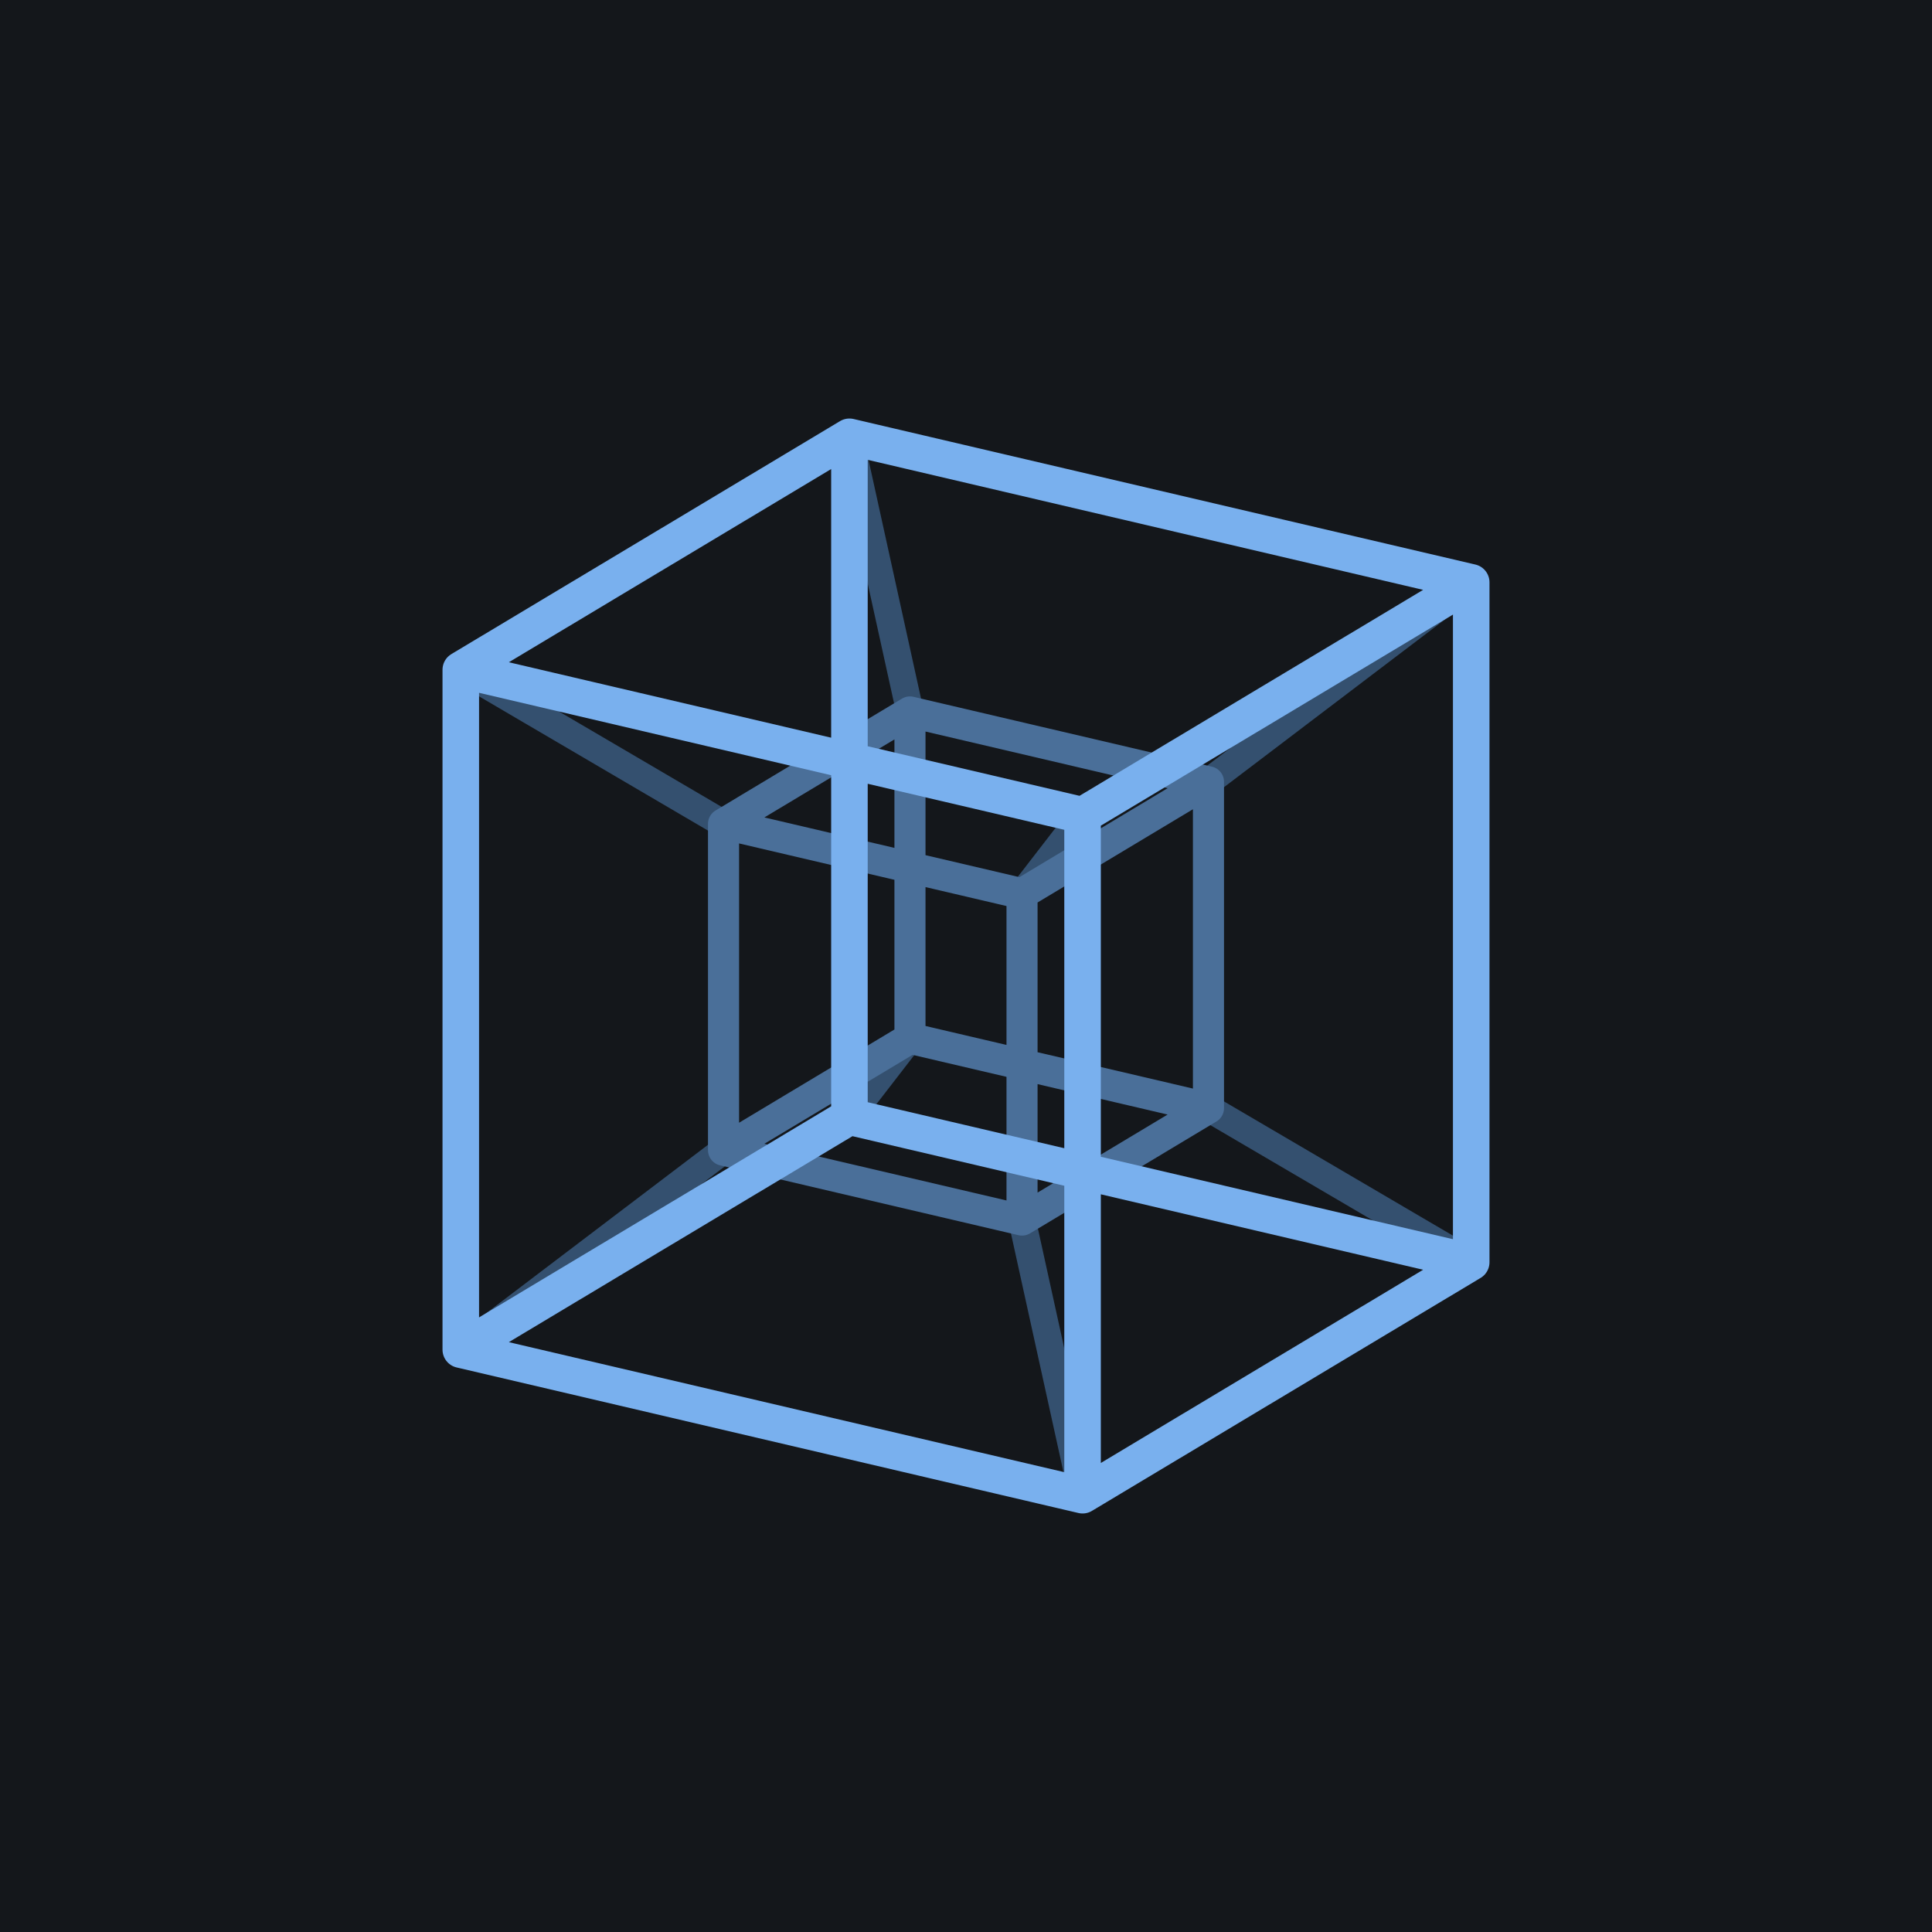
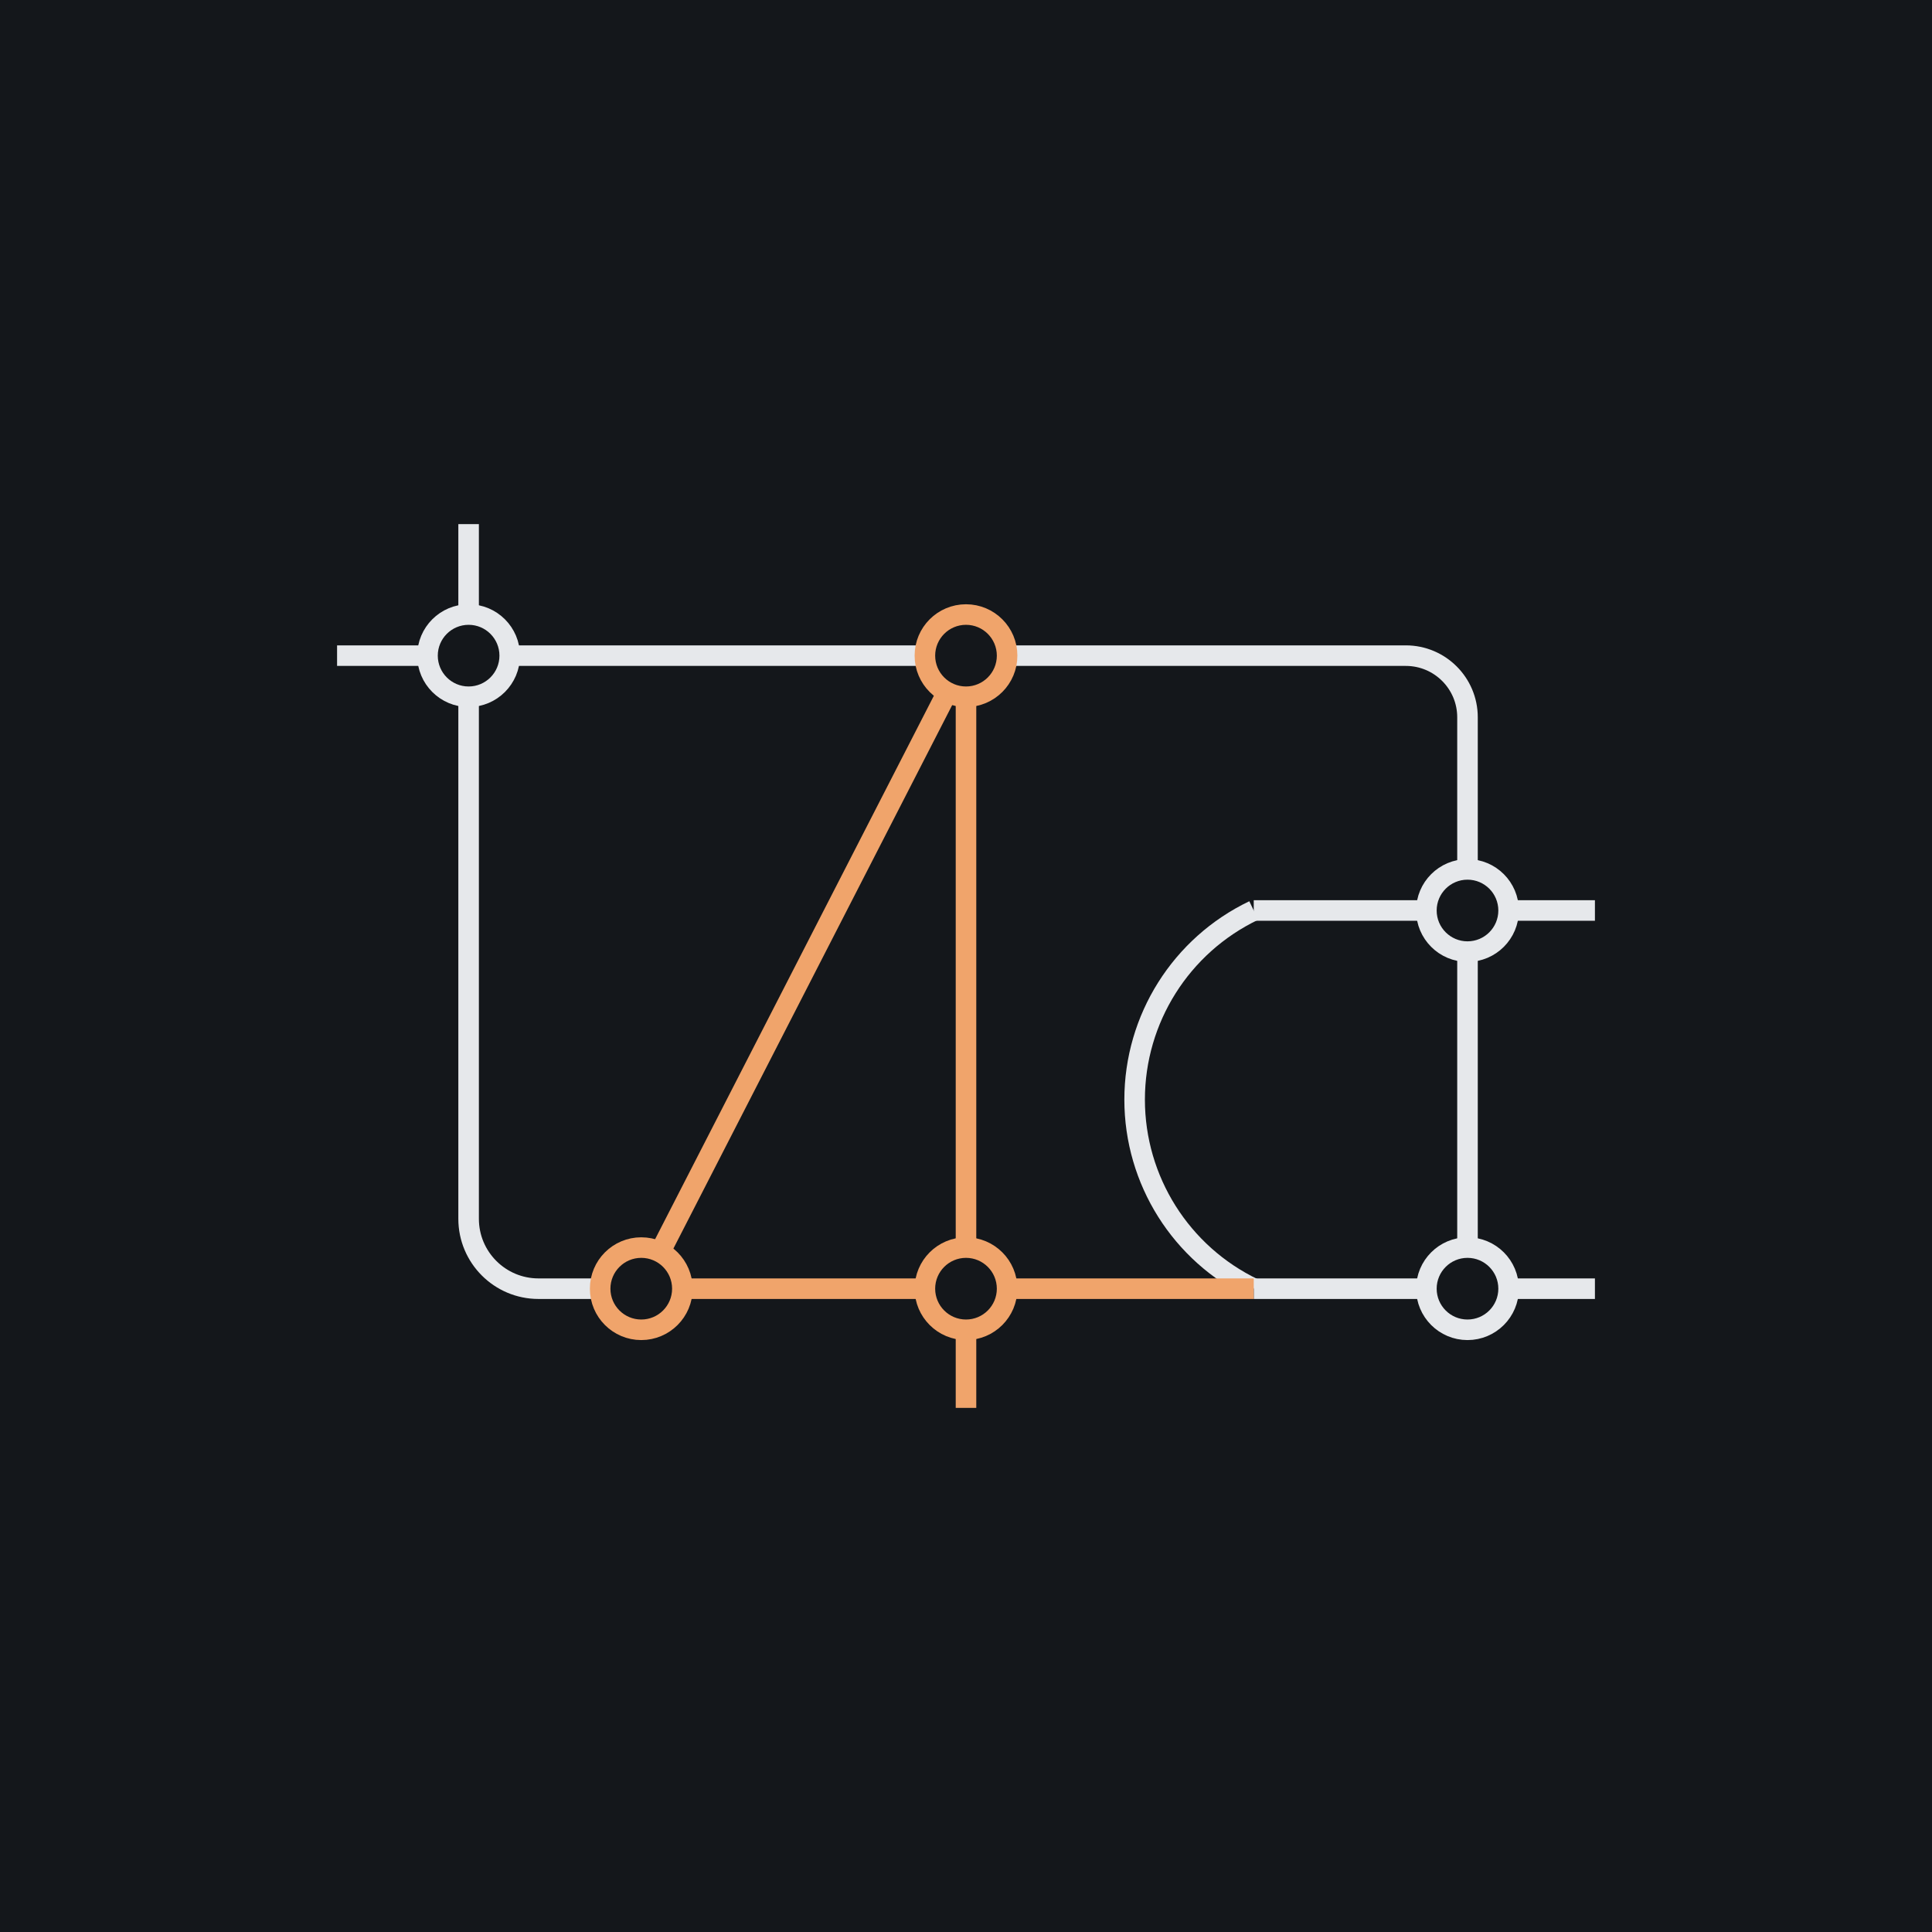
- <svg xmlns="http://www.w3.org/2000/svg" viewBox="0 0 120.00 120.00" role="img" aria-labelledby="t">
-   <rect width="120" height="120" fill="#14171b" />
-   <g fill="none" stroke-linecap="round" stroke-linejoin="round">
-     <path stroke="#34506f" stroke-width="1.70" d="M56.52 64.49L52.76 69.36 M56.52 44.22L52.76 27.13 M44.94 71.44L28.62 83.83 M44.94 51.17L28.62 41.60 M75.06 68.83L91.38 78.40 M75.06 48.56L91.38 36.17 M63.48 75.78L67.24 92.87 M63.48 55.51L67.24 50.64" />
-     <path stroke="#4a6f99" stroke-width="1.93" d="M56.52 64.49L56.52 44.22 M56.52 64.49L44.94 71.44 M56.52 64.49L75.06 68.83 M56.52 44.22L44.94 51.17 M56.52 44.22L75.06 48.56 M44.94 71.44L44.94 51.17 M44.94 71.44L63.48 75.78 M44.94 51.17L63.48 55.51 M75.06 68.83L75.06 48.56 M75.06 68.83L63.48 75.78 M75.06 48.56L63.48 55.51 M63.48 75.78L63.48 55.51" />
-     <path stroke="#79b0ee" stroke-width="2.27" d="M52.76 69.36L52.76 27.13 M52.76 69.36L28.62 83.83 M52.76 69.36L91.38 78.40 M52.76 27.13L28.62 41.60 M52.76 27.13L91.38 36.17 M28.62 83.83L28.62 41.60 M28.62 83.83L67.24 92.87 M28.62 41.60L67.24 50.64 M91.38 78.40L91.38 36.17 M91.38 78.40L67.24 92.87 M91.38 36.17L67.24 50.64 M67.24 92.87L67.24 50.64" />
+ <svg xmlns="http://www.w3.org/2000/svg" viewBox="-46.00 -103.50 470.00 470.00" role="img" aria-labelledby="t">
+   <rect x="-1000" y="-1000" width="3000" height="3000" fill="#14171b" />
+   <defs>
+     <mask id="a-dark-m" maskUnits="userSpaceOnUse" x="0" y="0" width="400" height="300">
+       <rect x="0" y="0" width="400" height="300" fill="#fff" />
+       <g fill="#000">
+         <circle cx="68" cy="56" r="10.00" />
+         <circle cx="311" cy="118" r="10.00" />
+         <circle cx="311" cy="210" r="10.00" />
+         <circle cx="189" cy="56" r="10.00" />
+         <circle cx="110" cy="210" r="10.00" />
+         <circle cx="189" cy="210" r="10.00" />
+       </g>
+     </mask>
+   </defs>
+   <g fill="none" stroke-width="5.00" stroke-linejoin="round">
+     <g mask="url(#a-dark-m)">
+       <g stroke="#e6e8eb">
+         <path d="M68 24V193A17 17 0 0 0 85 210H110" />
+         <path d="M36 56H296A15 15 0 0 1 311 71V210" />
+         <path d="M259 118H342M259 210H342" />
+         <path d="M259 118A51 51 0 0 0 259 210" />
+       </g>
+       <g stroke="#f0a46b">
+         <path d="M110 210L189 56V239M110 210H259" />
+       </g>
+     </g>
+     <g stroke="#e6e8eb">
+       <circle cx="68" cy="56" r="10.00" />
+       <circle cx="311" cy="118" r="10.00" />
+       <circle cx="311" cy="210" r="10.00" />
+     </g>
+     <g stroke="#f0a46b">
+       <circle cx="189" cy="56" r="10.00" />
+       <circle cx="110" cy="210" r="10.00" />
+       <circle cx="189" cy="210" r="10.00" />
+     </g>
  </g>
</svg>
